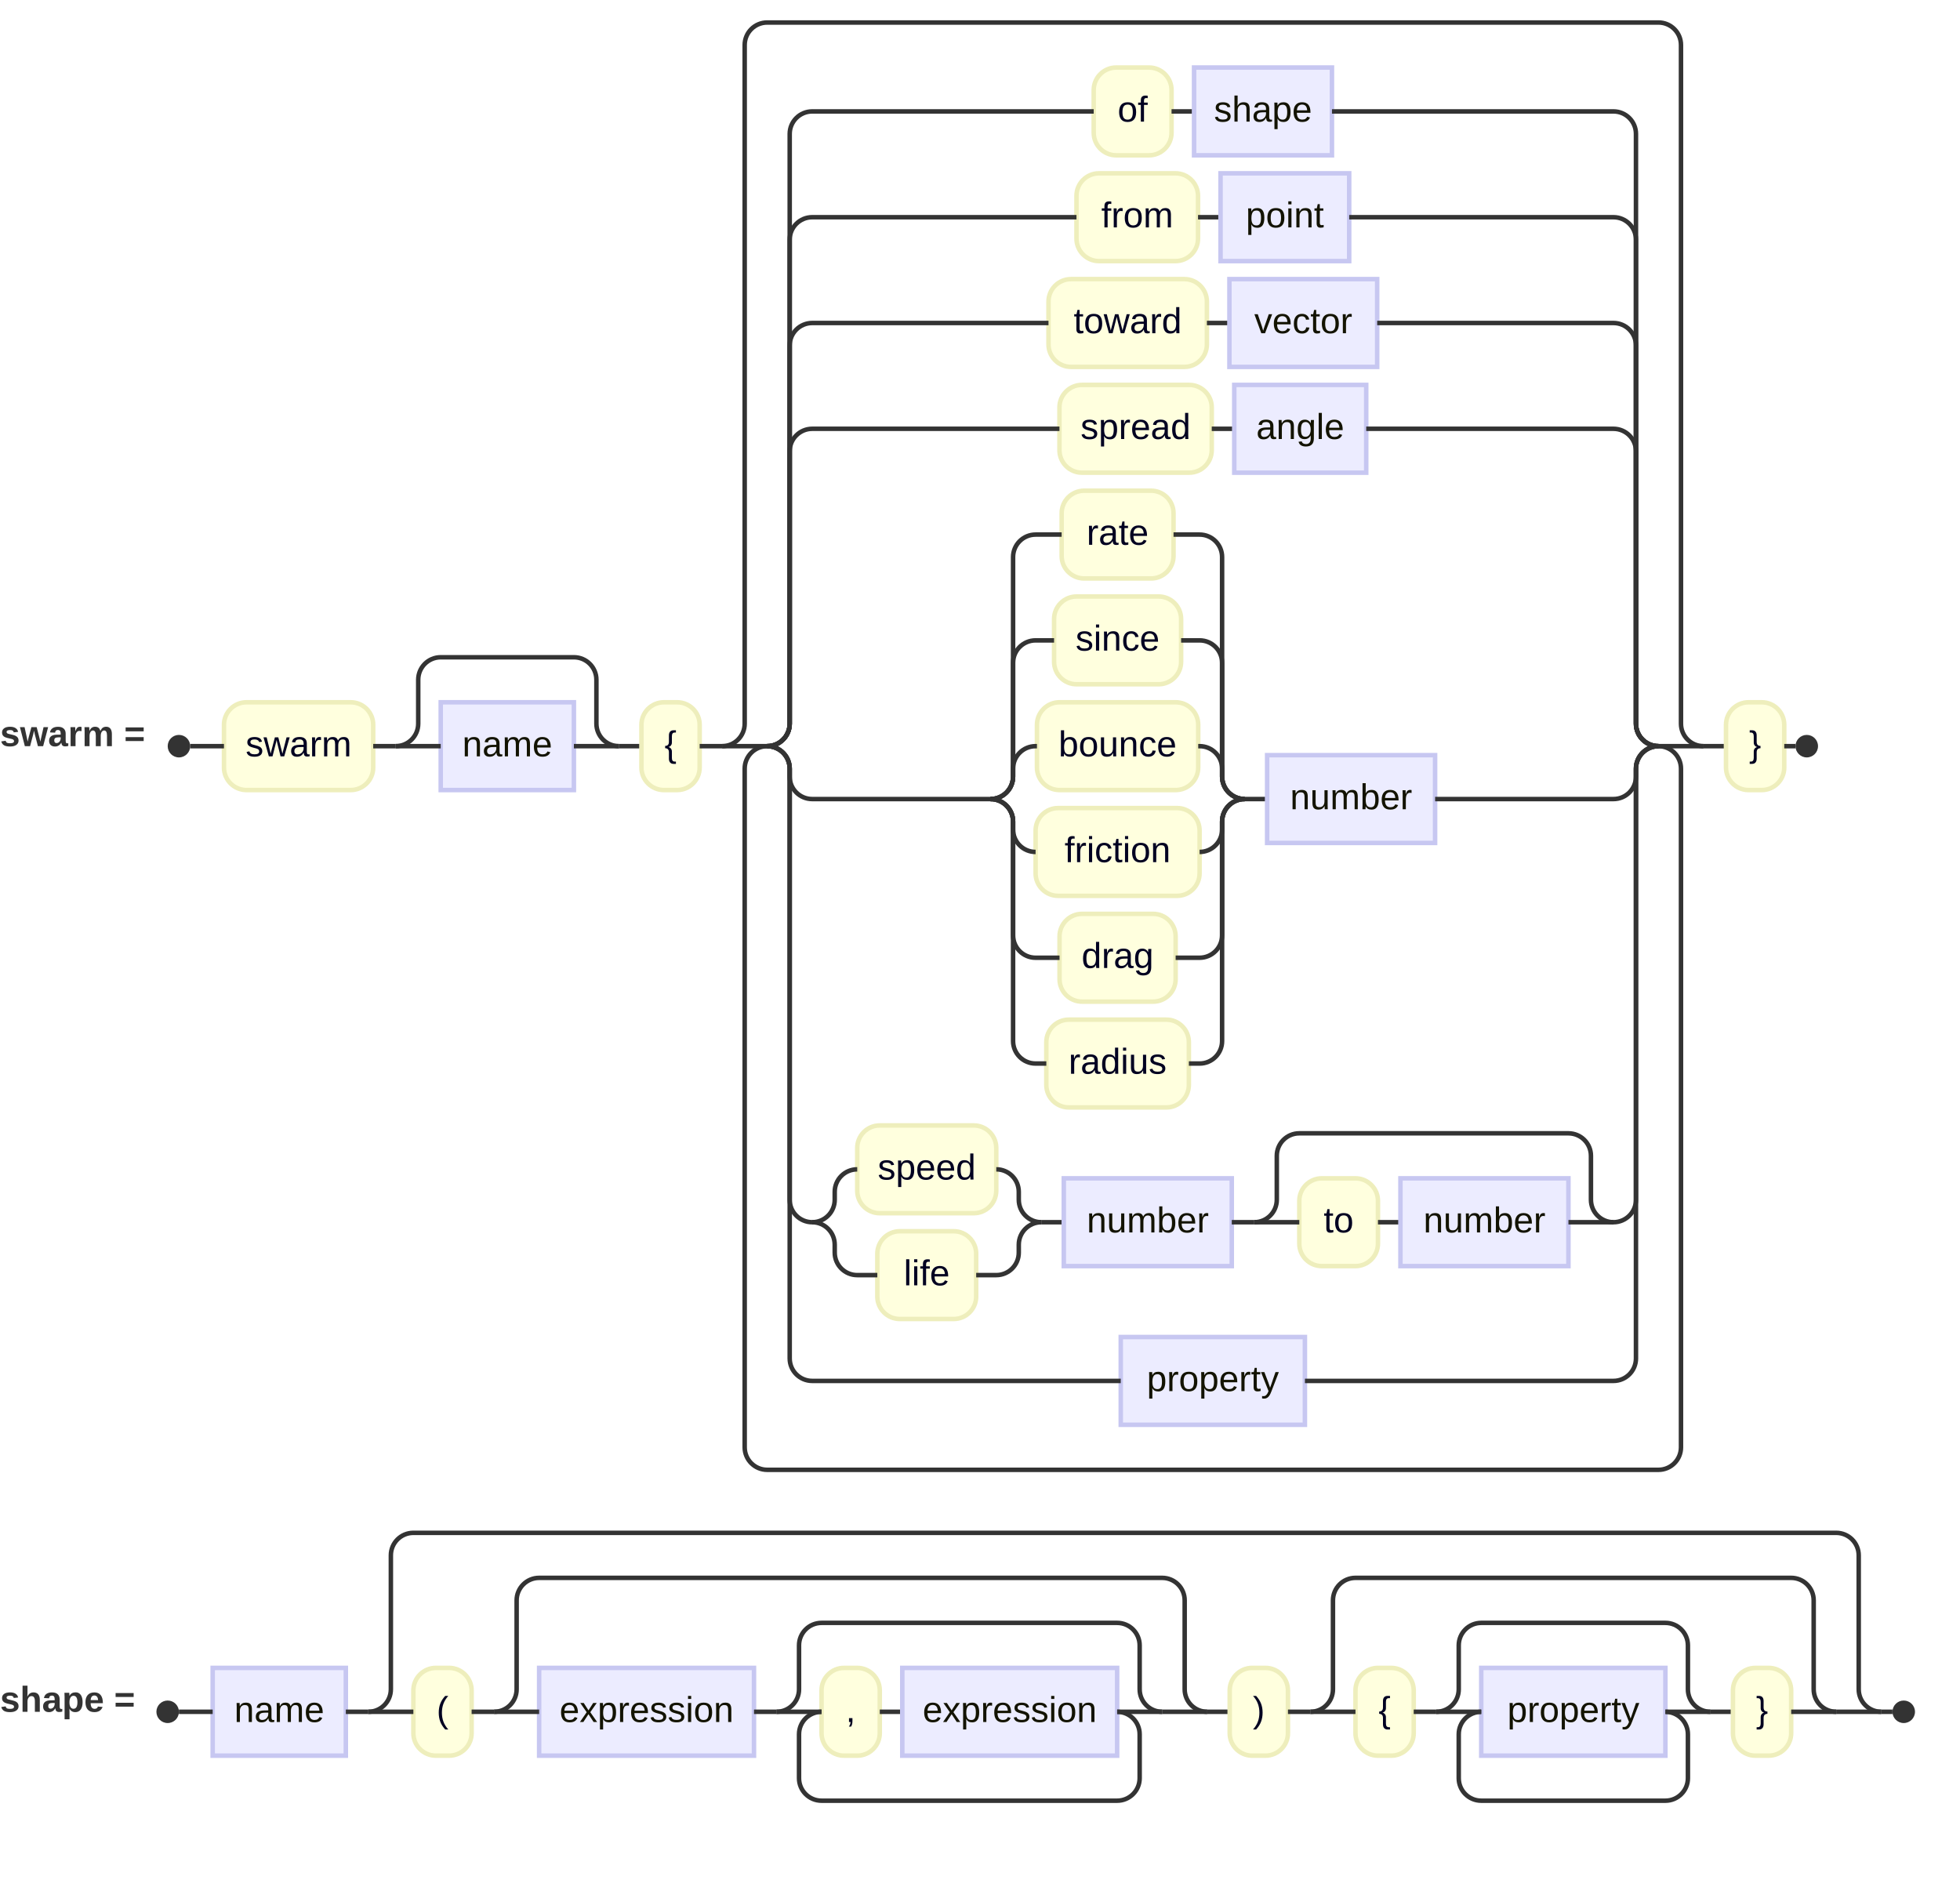
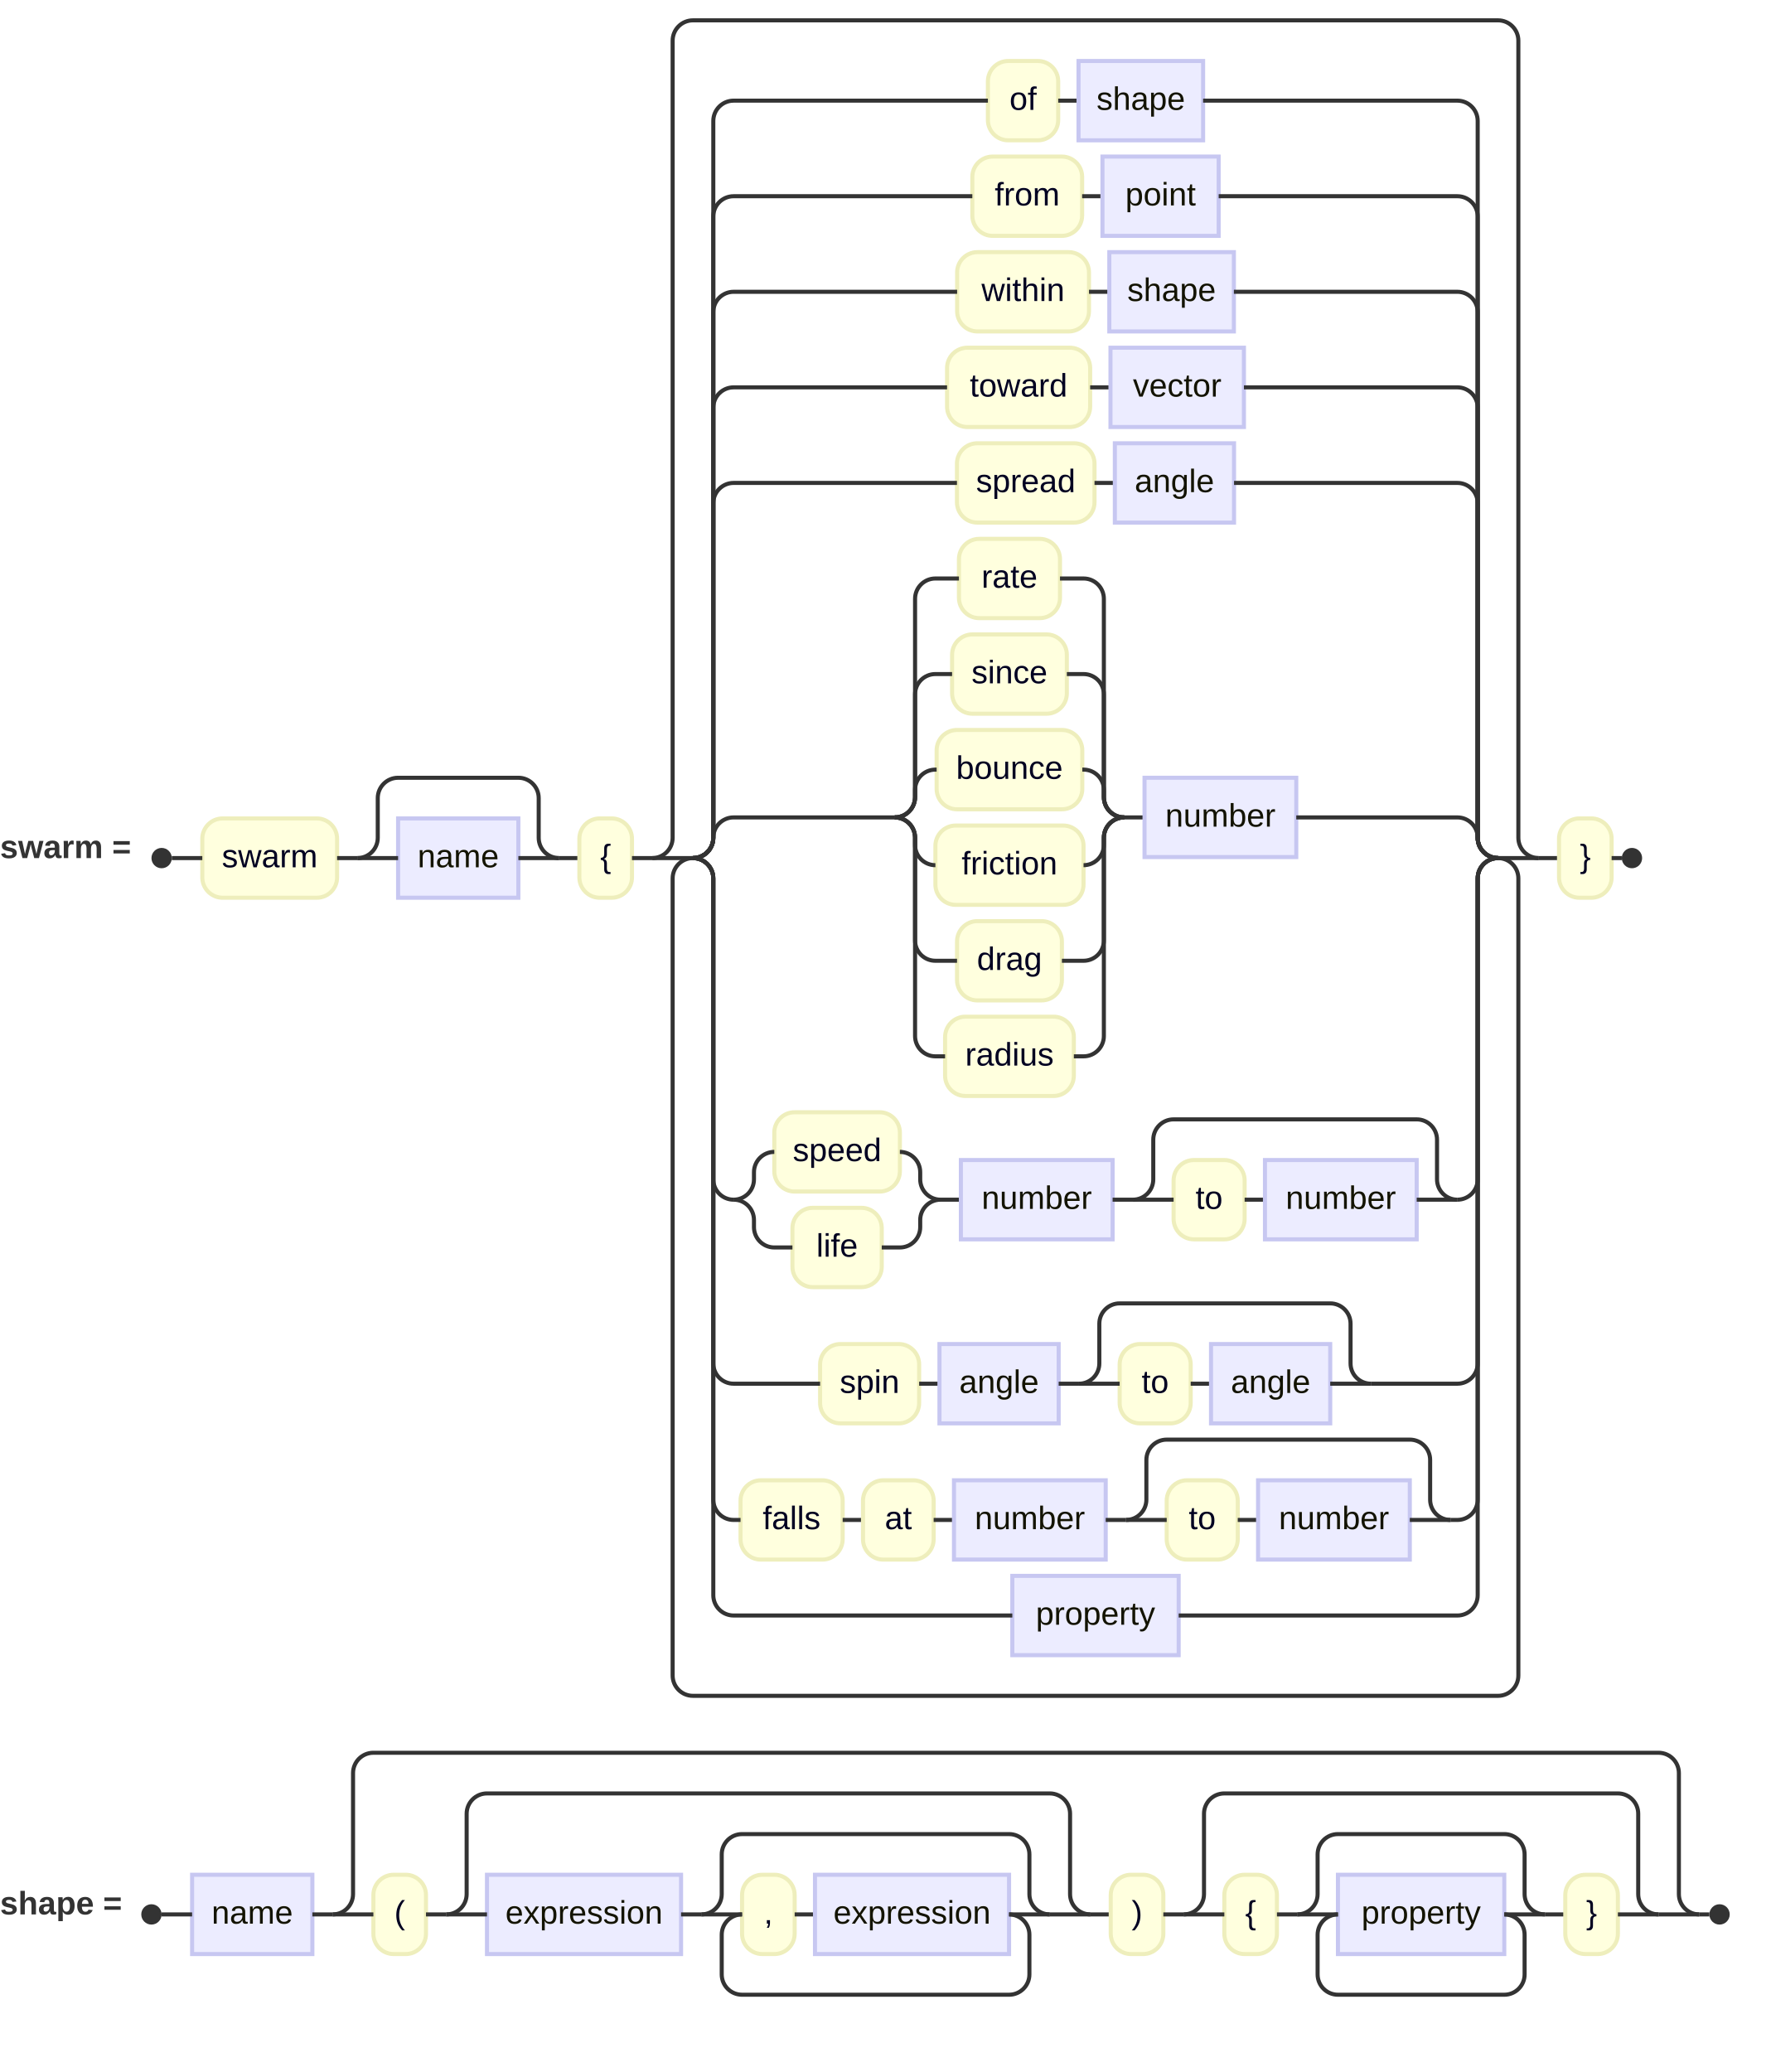
- <svg xmlns="http://www.w3.org/2000/svg" id="my-svg" width="100%" class="railroad-diagram" style="max-width: 870.734px; background-color: transparent;" viewBox="0 0 870.734 838" role="graphics-document document" aria-roledescription="railroadEbnf">
+ <svg xmlns="http://www.w3.org/2000/svg" id="my-svg" width="100%" class="railroad-diagram" style="max-width: 870.734px; background-color: transparent;" viewBox="0 0 870.734 1019" role="graphics-document document" aria-roledescription="railroadEbnf">
  <style>#my-svg{font-family:"trebuchet ms",verdana,arial,sans-serif;font-size:16px;fill:#333;}@keyframes edge-animation-frame{from{stroke-dashoffset:0;}}@keyframes dash{to{stroke-dashoffset:0;}}#my-svg .edge-animation-slow{stroke-dasharray:9,5!important;stroke-dashoffset:900;animation:dash 50s linear infinite;stroke-linecap:round;}#my-svg .edge-animation-fast{stroke-dasharray:9,5!important;stroke-dashoffset:900;animation:dash 20s linear infinite;stroke-linecap:round;}#my-svg .error-icon{fill:#552222;}#my-svg .error-text{fill:#552222;stroke:#552222;}#my-svg .edge-thickness-normal{stroke-width:1px;}#my-svg .edge-thickness-thick{stroke-width:3.5px;}#my-svg .edge-pattern-solid{stroke-dasharray:0;}#my-svg .edge-thickness-invisible{stroke-width:0;fill:none;}#my-svg .edge-pattern-dashed{stroke-dasharray:3;}#my-svg .edge-pattern-dotted{stroke-dasharray:2;}#my-svg .marker{fill:#333333;stroke:#333333;}#my-svg .marker.cross{stroke:#333333;}#my-svg svg{font-family:"trebuchet ms",verdana,arial,sans-serif;font-size:16px;}#my-svg p{margin:0;}#my-svg .railroad-diagram{font-family:"trebuchet ms",verdana,arial,sans-serif;font-size:16px;}#my-svg .railroad-terminal rect{fill:#ffffde;stroke:hsl(60, 60%, 83.529%);stroke-width:2px;}#my-svg .railroad-terminal text{fill:#000021;font-family:"trebuchet ms",verdana,arial,sans-serif;font-size:16px;text-anchor:middle;dominant-baseline:middle;}#my-svg .railroad-nonterminal rect{fill:#ECECFF;stroke:hsl(240, 60%, 86.275%);stroke-width:2px;}#my-svg .railroad-nonterminal text{fill:#131300;font-family:"trebuchet ms",verdana,arial,sans-serif;font-size:16px;text-anchor:middle;dominant-baseline:middle;}#my-svg .railroad-line{stroke:#333333;stroke-width:2px;fill:none;}#my-svg .railroad-start circle,#my-svg .railroad-end circle{fill:#333333;}#my-svg .railroad-comment ellipse{fill:rgba(232,232,232, 0.8);stroke:hsl(80, 60%, 86.275%);stroke-width:2px;}#my-svg .railroad-comment text{fill:rgb(6.333, 0, 19);font-style:italic;font-family:"trebuchet ms",verdana,arial,sans-serif;font-size:16px;text-anchor:middle;dominant-baseline:middle;}#my-svg .railroad-special rect{fill:hsl(80, 100%, 96.275%);stroke:hsl(80, 60%, 86.275%);stroke-width:2px;stroke-dasharray:5,3;}#my-svg .railroad-special text{fill:#131300;font-family:"trebuchet ms",verdana,arial,sans-serif;font-size:16px;text-anchor:middle;dominant-baseline:middle;}#my-svg .railroad-rule-name{font-weight:bold;fill:#333;font-family:"trebuchet ms",verdana,arial,sans-serif;font-size:16px;}#my-svg .node .neo-node{stroke:#9370DB;}#my-svg [data-look="neo"].node rect,#my-svg [data-look="neo"].cluster rect,#my-svg [data-look="neo"].node polygon{stroke:#9370DB;filter:drop-shadow(1px 2px 2px rgba(185, 185, 185, 1));}#my-svg [data-look="neo"].swimlane.cluster rect{filter:none;}#my-svg [data-look="neo"].node path{stroke:#9370DB;stroke-width:1px;}#my-svg [data-look="neo"].node .outer-path{filter:drop-shadow(1px 2px 2px rgba(185, 185, 185, 1));}#my-svg [data-look="neo"].node .neo-line path{stroke:#9370DB;filter:none;}#my-svg [data-look="neo"].node circle{stroke:#9370DB;filter:drop-shadow(1px 2px 2px rgba(185, 185, 185, 1));}#my-svg [data-look="neo"].node circle .state-start{fill:#000000;}#my-svg [data-look="neo"].icon-shape .icon{fill:#9370DB;filter:drop-shadow(1px 2px 2px rgba(185, 185, 185, 1));}#my-svg [data-look="neo"].icon-shape .icon-neo path{stroke:#9370DB;filter:drop-shadow(1px 2px 2px rgba(185, 185, 185, 1));}#my-svg :root{--mermaid-font-family:"trebuchet ms",verdana,arial,sans-serif;}</style>
  <g />
  <g class="railroad-rule" transform="translate(0, 10)">
    <g transform="translate(99.5, 0)">
      <g class="railroad-sequence">
-         <g class="railroad-terminal" transform="translate(0, 302)">
+         <g class="railroad-terminal" transform="translate(0, 392.5)">
          <rect x="0" y="0" width="66.297" height="39" rx="10" ry="10" />
          <text x="33.148" y="19.5">swarm</text>
        </g>
-         <path class="railroad-line" d="M 66.297 321.5 L 76.297 321.5" />
-         <g class="railroad-optional" transform="translate(76.29688, 282)">
+         <path class="railroad-line" d="M 66.297 412 L 76.297 412" />
+         <g class="railroad-optional" transform="translate(76.29688, 372.5)">
          <g class="railroad-nonterminal" transform="translate(20, 20)">
            <rect x="0" y="0" width="59.156" height="39" />
            <text x="29.578" y="19.5">name</text>
          </g>
          <path class="railroad-line" d="M 0 39.5 L 20 39.5" />
          <path class="railroad-line" d="M 79.156 39.5 L 99.156 39.5" />
          <path class="railroad-line" d="M 0 39.5 A 10 10 0 0 0 10 29.5 L 10 10 A 10 10 0 0 1 20 0 L 79.156 0 A 10 10 0 0 1 89.156 10 L 89.156 29.5 A 10 10 0 0 0 99.156 39.5" />
        </g>
-         <path class="railroad-line" d="M 175.453 321.5 L 185.453 321.5" />
-         <g class="railroad-terminal" transform="translate(185.4531, 302)">
+         <path class="railroad-line" d="M 175.453 412 L 185.453 412" />
+         <g class="railroad-terminal" transform="translate(185.4531, 392.5)">
          <rect x="0" y="0" width="25.875" height="39" rx="10" ry="10" />
          <text x="12.938" y="19.5">{</text>
        </g>
-         <path class="railroad-line" d="M 211.328 321.5 L 221.328 321.5" />
+         <path class="railroad-line" d="M 211.328 412 L 221.328 412" />
        <g class="railroad-repetition" transform="translate(221.3281, 0)">
          <g class="railroad-choice" transform="translate(20, 20)">
            <g class="railroad-sequence" transform="translate(145.0547, 0)">
              <g class="railroad-terminal" transform="translate(0, 0)">
                <rect x="0" y="0" width="34.578" height="39" rx="10" ry="10" />
                <text x="17.289" y="19.5">of</text>
              </g>
              <path class="railroad-line" d="M 34.578 19.5 L 44.578 19.5" />
              <g class="railroad-nonterminal" transform="translate(44.57812, 0)">
                <rect x="0" y="0" width="61.266" height="39" />
                <text x="30.633" y="19.5">shape</text>
              </g>
            </g>
-             <path class="railroad-line" d="M 0 301.5 A 10 10 0 0 0 10 291.5 L 10 29.5 A 10 10 0 0 1 20 19.5 L 145.055 19.5" />
-             <path class="railroad-line" d="M 250.898 19.5 L 375.953 19.5 A 10 10 0 0 1 385.953 29.5 L 385.953 291.5 A 10 10 0 0 0 395.953 301.5" />
+             <path class="railroad-line" d="M 0 392 A 10 10 0 0 0 10 382 L 10 29.5 A 10 10 0 0 1 20 19.5 L 145.055 19.5" />
+             <path class="railroad-line" d="M 250.898 19.5 L 375.953 19.5 A 10 10 0 0 1 385.953 29.5 L 385.953 382 A 10 10 0 0 0 395.953 392" />
            <g class="railroad-sequence" transform="translate(137.3984, 47)">
              <g class="railroad-terminal" transform="translate(0, 0)">
                <rect x="0" y="0" width="54" height="39" rx="10" ry="10" />
                <text x="27" y="19.5">from</text>
              </g>
              <path class="railroad-line" d="M 54 19.5 L 64 19.5" />
              <g class="railroad-nonterminal" transform="translate(64, 0)">
                <rect x="0" y="0" width="57.156" height="39" />
                <text x="28.578" y="19.5">point</text>
              </g>
            </g>
-             <path class="railroad-line" d="M 0 301.5 A 10 10 0 0 0 10 291.5 L 10 76.5 A 10 10 0 0 1 20 66.5 L 137.398 66.5" />
-             <path class="railroad-line" d="M 258.555 66.5 L 375.953 66.5 A 10 10 0 0 1 385.953 76.5 L 385.953 291.5 A 10 10 0 0 0 395.953 301.5" />
-             <g class="railroad-sequence" transform="translate(124.9688, 94)">
+             <path class="railroad-line" d="M 0 392 A 10 10 0 0 0 10 382 L 10 76.5 A 10 10 0 0 1 20 66.5 L 137.398 66.5" />
+             <path class="railroad-line" d="M 258.555 66.5 L 375.953 66.5 A 10 10 0 0 1 385.953 76.5 L 385.953 382 A 10 10 0 0 0 395.953 392" />
+             <g class="railroad-sequence" transform="translate(129.9141, 94)">
+               <g class="railroad-terminal" transform="translate(0, 0)">
+                 <rect x="0" y="0" width="64.859" height="39" rx="10" ry="10" />
+                 <text x="32.43" y="19.5">within</text>
+               </g>
+               <path class="railroad-line" d="M 64.859 19.5 L 74.859 19.5" />
+               <g class="railroad-nonterminal" transform="translate(74.85938, 0)">
+                 <rect x="0" y="0" width="61.266" height="39" />
+                 <text x="30.633" y="19.5">shape</text>
+               </g>
+             </g>
+             <path class="railroad-line" d="M 0 392 A 10 10 0 0 0 10 382 L 10 123.5 A 10 10 0 0 1 20 113.5 L 129.914 113.5" />
+             <path class="railroad-line" d="M 266.039 113.5 L 375.953 113.5 A 10 10 0 0 1 385.953 123.5 L 385.953 382 A 10 10 0 0 0 395.953 392" />
+             <g class="railroad-sequence" transform="translate(124.9688, 141)">
              <g class="railroad-terminal" transform="translate(0, 0)">
                <rect x="0" y="0" width="70.375" height="39" rx="10" ry="10" />
                <text x="35.188" y="19.5">toward</text>
              </g>
              <path class="railroad-line" d="M 70.375 19.5 L 80.375 19.5" />
              <g class="railroad-nonterminal" transform="translate(80.375, 0)">
                <rect x="0" y="0" width="65.641" height="39" />
                <text x="32.82" y="19.5">vector</text>
              </g>
            </g>
-             <path class="railroad-line" d="M 0 301.5 A 10 10 0 0 0 10 291.5 L 10 123.5 A 10 10 0 0 1 20 113.5 L 124.969 113.5" />
-             <path class="railroad-line" d="M 270.984 113.5 L 375.953 113.5 A 10 10 0 0 1 385.953 123.5 L 385.953 291.5 A 10 10 0 0 0 395.953 301.5" />
-             <g class="railroad-sequence" transform="translate(129.8359, 141)">
+             <path class="railroad-line" d="M 0 392 A 10 10 0 0 0 10 382 L 10 170.5 A 10 10 0 0 1 20 160.5 L 124.969 160.5" />
+             <path class="railroad-line" d="M 270.984 160.5 L 375.953 160.5 A 10 10 0 0 1 385.953 170.5 L 385.953 382 A 10 10 0 0 0 395.953 392" />
+             <g class="railroad-sequence" transform="translate(129.8359, 188)">
              <g class="railroad-terminal" transform="translate(0, 0)">
                <rect x="0" y="0" width="67.656" height="39" rx="10" ry="10" />
                <text x="33.828" y="19.5">spread</text>
              </g>
              <path class="railroad-line" d="M 67.656 19.5 L 77.656 19.5" />
              <g class="railroad-nonterminal" transform="translate(77.65625, 0)">
                <rect x="0" y="0" width="58.625" height="39" />
                <text x="29.312" y="19.5">angle</text>
              </g>
            </g>
-             <path class="railroad-line" d="M 0 301.5 A 10 10 0 0 0 10 291.5 L 10 170.5 A 10 10 0 0 1 20 160.5 L 129.836 160.5" />
-             <path class="railroad-line" d="M 266.117 160.5 L 375.953 160.5 A 10 10 0 0 1 385.953 170.5 L 385.953 291.5 A 10 10 0 0 0 395.953 301.5" />
-             <g class="railroad-sequence" transform="translate(99.23438, 188)">
+             <path class="railroad-line" d="M 0 392 A 10 10 0 0 0 10 382 L 10 217.5 A 10 10 0 0 1 20 207.5 L 129.836 207.5" />
+             <path class="railroad-line" d="M 266.117 207.5 L 375.953 207.5 A 10 10 0 0 1 385.953 217.5 L 385.953 382 A 10 10 0 0 0 395.953 392" />
+             <g class="railroad-sequence" transform="translate(99.23438, 235)">
              <g class="railroad-choice" transform="translate(0, 0)">
                <g class="railroad-terminal" transform="translate(31.57812, 0)">
                  <rect x="0" y="0" width="49.703" height="39" rx="10" ry="10" />
                  <text x="24.852" y="19.5">rate</text>
                </g>
                <path class="railroad-line" d="M 0 137 A 10 10 0 0 0 10 127 L 10 29.5 A 10 10 0 0 1 20 19.5 L 31.578 19.5" />
                <path class="railroad-line" d="M 81.281 19.5 L 92.859 19.5 A 10 10 0 0 1 102.859 29.5 L 102.859 127 A 10 10 0 0 0 112.859 137" />
                <g class="railroad-terminal" transform="translate(28.21094, 47)">
                  <rect x="0" y="0" width="56.438" height="39" rx="10" ry="10" />
                  <text x="28.219" y="19.5">since</text>
                </g>
                <path class="railroad-line" d="M 0 137 A 10 10 0 0 0 10 127 L 10 76.5 A 10 10 0 0 1 20 66.5 L 28.211 66.5" />
                <path class="railroad-line" d="M 84.648 66.5 L 92.859 66.5 A 10 10 0 0 1 102.859 76.5 L 102.859 127 A 10 10 0 0 0 112.859 137" />
                <g class="railroad-terminal" transform="translate(20.60938, 94)">
                  <rect x="0" y="0" width="71.641" height="39" rx="10" ry="10" />
                  <text x="35.82" y="19.5">bounce</text>
                </g>
                <path class="railroad-line" d="M 0 137 A 10 10 0 0 0 10 127 L 10 123.5 A 10 10 0 0 1 20 113.5 L 20.609 113.5" />
                <path class="railroad-line" d="M 92.25 113.5 L 92.859 113.5 A 10 10 0 0 1 102.859 123.5 L 102.859 127 A 10 10 0 0 0 112.859 137" />
                <g class="railroad-terminal" transform="translate(20, 141)">
                  <rect x="0" y="0" width="72.859" height="39" rx="10" ry="10" />
                  <text x="36.43" y="19.5">friction</text>
                </g>
                <path class="railroad-line" d="M 0 137 A 10 10 0 0 1 10 147 L 10 150.5 A 10 10 0 0 0 20 160.5 L 20 160.5" />
                <path class="railroad-line" d="M 92.859 160.5 L 92.859 160.5 A 10 10 0 0 0 102.859 150.5 L 102.859 147 A 10 10 0 0 1 112.859 137" />
                <g class="railroad-terminal" transform="translate(30.64062, 188)">
                  <rect x="0" y="0" width="51.578" height="39" rx="10" ry="10" />
                  <text x="25.789" y="19.5">drag</text>
                </g>
                <path class="railroad-line" d="M 0 137 A 10 10 0 0 1 10 147 L 10 197.5 A 10 10 0 0 0 20 207.5 L 30.641 207.5" />
                <path class="railroad-line" d="M 82.219 207.5 L 92.859 207.5 A 10 10 0 0 0 102.859 197.5 L 102.859 147 A 10 10 0 0 1 112.859 137" />
                <g class="railroad-terminal" transform="translate(24.76562, 235)">
                  <rect x="0" y="0" width="63.328" height="39" rx="10" ry="10" />
                  <text x="31.664" y="19.5">radius</text>
                </g>
                <path class="railroad-line" d="M 0 137 A 10 10 0 0 1 10 147 L 10 244.5 A 10 10 0 0 0 20 254.5 L 24.766 254.5" />
                <path class="railroad-line" d="M 88.094 254.5 L 92.859 254.5 A 10 10 0 0 0 102.859 244.5 L 102.859 147 A 10 10 0 0 1 112.859 137" />
              </g>
              <path class="railroad-line" d="M 112.859 137 L 122.859 137" />
              <g class="railroad-nonterminal" transform="translate(122.8594, 117.5)">
                <rect x="0" y="0" width="74.625" height="39" />
                <text x="37.312" y="19.5">number</text>
              </g>
            </g>
-             <path class="railroad-line" d="M 0 301.5 A 10 10 0 0 1 10 311.5 L 10 315 A 10 10 0 0 0 20 325 L 99.234 325" />
-             <path class="railroad-line" d="M 296.719 325 L 375.953 325 A 10 10 0 0 0 385.953 315 L 385.953 311.5 A 10 10 0 0 1 395.953 301.5" />
-             <g class="railroad-sequence" transform="translate(20, 470)">
+             <path class="railroad-line" d="M 0 392 A 10 10 0 0 0 10 382 L 10 382 A 10 10 0 0 1 20 372 L 99.234 372" />
+             <path class="railroad-line" d="M 296.719 372 L 375.953 372 A 10 10 0 0 1 385.953 382 L 385.953 382 A 10 10 0 0 0 395.953 392" />
+             <g class="railroad-sequence" transform="translate(20, 517)">
              <g class="railroad-choice" transform="translate(0, 0)">
                <g class="railroad-terminal" transform="translate(20, 0)">
                  <rect x="0" y="0" width="61.766" height="39" rx="10" ry="10" />
                  <text x="30.883" y="19.5">speed</text>
                </g>
                <path class="railroad-line" d="M 0 43 A 10 10 0 0 0 10 33 L 10 29.5 A 10 10 0 0 1 20 19.5 L 20 19.5" />
                <path class="railroad-line" d="M 81.766 19.5 L 81.766 19.5 A 10 10 0 0 1 91.766 29.5 L 91.766 33 A 10 10 0 0 0 101.766 43" />
                <g class="railroad-terminal" transform="translate(28.92188, 47)">
                  <rect x="0" y="0" width="43.922" height="39" rx="10" ry="10" />
                  <text x="21.961" y="19.5">life</text>
                </g>
                <path class="railroad-line" d="M 0 43 A 10 10 0 0 1 10 53 L 10 56.5 A 10 10 0 0 0 20 66.5 L 28.922 66.5" />
                <path class="railroad-line" d="M 72.844 66.5 L 81.766 66.5 A 10 10 0 0 0 91.766 56.5 L 91.766 53 A 10 10 0 0 1 101.766 43" />
              </g>
              <path class="railroad-line" d="M 101.766 43 L 111.766 43" />
              <g class="railroad-nonterminal" transform="translate(111.7656, 23.5)">
                <rect x="0" y="0" width="74.625" height="39" />
                <text x="37.312" y="19.5">number</text>
              </g>
              <path class="railroad-line" d="M 186.391 43 L 196.391 43" />
              <g class="railroad-optional" transform="translate(196.3906, 3.5)">
                <g class="railroad-sequence" transform="translate(20, 20)">
                  <g class="railroad-terminal" transform="translate(0, 0)">
                    <rect x="0" y="0" width="34.938" height="39" rx="10" ry="10" />
                    <text x="17.469" y="19.5">to</text>
                  </g>
                  <path class="railroad-line" d="M 34.938 19.5 L 44.938 19.5" />
                  <g class="railroad-nonterminal" transform="translate(44.9375, 0)">
                    <rect x="0" y="0" width="74.625" height="39" />
                    <text x="37.312" y="19.5">number</text>
                  </g>
                </g>
                <path class="railroad-line" d="M 0 39.5 L 20 39.5" />
                <path class="railroad-line" d="M 139.562 39.5 L 159.562 39.5" />
                <path class="railroad-line" d="M 0 39.5 A 10 10 0 0 0 10 29.5 L 10 10 A 10 10 0 0 1 20 0 L 139.562 0 A 10 10 0 0 1 149.562 10 L 149.562 29.5 A 10 10 0 0 0 159.562 39.5" />
              </g>
            </g>
-             <path class="railroad-line" d="M 0 301.5 A 10 10 0 0 1 10 311.5 L 10 503 A 10 10 0 0 0 20 513 L 20 513" />
-             <path class="railroad-line" d="M 375.953 513 L 375.953 513 A 10 10 0 0 0 385.953 503 L 385.953 311.5 A 10 10 0 0 1 395.953 301.5" />
-             <g class="railroad-nonterminal" transform="translate(157.0703, 564)">
+             <path class="railroad-line" d="M 0 392 A 10 10 0 0 1 10 402 L 10 550 A 10 10 0 0 0 20 560 L 20 560" />
+             <path class="railroad-line" d="M 375.953 560 L 375.953 560 A 10 10 0 0 0 385.953 550 L 385.953 402 A 10 10 0 0 1 395.953 392" />
+             <g class="railroad-sequence" transform="translate(62.53125, 611)">
+               <g class="railroad-terminal" transform="translate(0, 20)">
+                 <rect x="0" y="0" width="48.703" height="39" rx="10" ry="10" />
+                 <text x="24.352" y="19.5">spin</text>
+               </g>
+               <path class="railroad-line" d="M 48.703 39.5 L 58.703 39.5" />
+               <g class="railroad-nonterminal" transform="translate(58.70312, 20)">
+                 <rect x="0" y="0" width="58.625" height="39" />
+                 <text x="29.312" y="19.5">angle</text>
+               </g>
+               <path class="railroad-line" d="M 117.328 39.5 L 127.328 39.5" />
+               <g class="railroad-optional" transform="translate(127.3281, 0)">
+                 <g class="railroad-sequence" transform="translate(20, 20)">
+                   <g class="railroad-terminal" transform="translate(0, 0)">
+                     <rect x="0" y="0" width="34.938" height="39" rx="10" ry="10" />
+                     <text x="17.469" y="19.5">to</text>
+                   </g>
+                   <path class="railroad-line" d="M 34.938 19.5 L 44.938 19.5" />
+                   <g class="railroad-nonterminal" transform="translate(44.9375, 0)">
+                     <rect x="0" y="0" width="58.625" height="39" />
+                     <text x="29.312" y="19.5">angle</text>
+                   </g>
+                 </g>
+                 <path class="railroad-line" d="M 0 39.5 L 20 39.5" />
+                 <path class="railroad-line" d="M 123.562 39.5 L 143.562 39.5" />
+                 <path class="railroad-line" d="M 0 39.5 A 10 10 0 0 0 10 29.5 L 10 10 A 10 10 0 0 1 20 0 L 123.562 0 A 10 10 0 0 1 133.562 10 L 133.562 29.5 A 10 10 0 0 0 143.562 39.5" />
+               </g>
+             </g>
+             <path class="railroad-line" d="M 0 392 A 10 10 0 0 1 10 402 L 10 640.5 A 10 10 0 0 0 20 650.5 L 62.531 650.5" />
+             <path class="railroad-line" d="M 333.422 650.5 L 375.953 650.5 A 10 10 0 0 0 385.953 640.5 L 385.953 402 A 10 10 0 0 1 395.953 392" />
+             <g class="railroad-sequence" transform="translate(23.39062, 678)">
+               <g class="railroad-terminal" transform="translate(0, 20)">
+                 <rect x="0" y="0" width="50.234" height="39" rx="10" ry="10" />
+                 <text x="25.117" y="19.5">falls</text>
+               </g>
+               <path class="railroad-line" d="M 50.234 39.5 L 60.234 39.5" />
+               <g class="railroad-terminal" transform="translate(60.23438, 20)">
+                 <rect x="0" y="0" width="34.75" height="39" rx="10" ry="10" />
+                 <text x="17.375" y="19.5">at</text>
+               </g>
+               <path class="railroad-line" d="M 94.984 39.5 L 104.984 39.5" />
+               <g class="railroad-nonterminal" transform="translate(104.9844, 20)">
+                 <rect x="0" y="0" width="74.625" height="39" />
+                 <text x="37.312" y="19.5">number</text>
+               </g>
+               <path class="railroad-line" d="M 179.609 39.5 L 189.609 39.5" />
+               <g class="railroad-optional" transform="translate(189.6094, 0)">
+                 <g class="railroad-sequence" transform="translate(20, 20)">
+                   <g class="railroad-terminal" transform="translate(0, 0)">
+                     <rect x="0" y="0" width="34.938" height="39" rx="10" ry="10" />
+                     <text x="17.469" y="19.5">to</text>
+                   </g>
+                   <path class="railroad-line" d="M 34.938 19.5 L 44.938 19.5" />
+                   <g class="railroad-nonterminal" transform="translate(44.9375, 0)">
+                     <rect x="0" y="0" width="74.625" height="39" />
+                     <text x="37.312" y="19.5">number</text>
+                   </g>
+                 </g>
+                 <path class="railroad-line" d="M 0 39.5 L 20 39.5" />
+                 <path class="railroad-line" d="M 139.562 39.5 L 159.562 39.5" />
+                 <path class="railroad-line" d="M 0 39.5 A 10 10 0 0 0 10 29.5 L 10 10 A 10 10 0 0 1 20 0 L 139.562 0 A 10 10 0 0 1 149.562 10 L 149.562 29.5 A 10 10 0 0 0 159.562 39.5" />
+               </g>
+             </g>
+             <path class="railroad-line" d="M 0 392 A 10 10 0 0 1 10 402 L 10 707.5 A 10 10 0 0 0 20 717.5 L 23.391 717.5" />
+             <path class="railroad-line" d="M 372.562 717.5 L 375.953 717.5 A 10 10 0 0 0 385.953 707.5 L 385.953 402 A 10 10 0 0 1 395.953 392" />
+             <g class="railroad-nonterminal" transform="translate(157.0703, 745)">
              <rect x="0" y="0" width="81.812" height="39" />
              <text x="40.906" y="19.5">property</text>
            </g>
-             <path class="railroad-line" d="M 0 301.5 A 10 10 0 0 1 10 311.5 L 10 573.5 A 10 10 0 0 0 20 583.5 L 157.07 583.5" />
-             <path class="railroad-line" d="M 238.883 583.5 L 375.953 583.5 A 10 10 0 0 0 385.953 573.5 L 385.953 311.5 A 10 10 0 0 1 395.953 301.5" />
+             <path class="railroad-line" d="M 0 392 A 10 10 0 0 1 10 402 L 10 754.5 A 10 10 0 0 0 20 764.5 L 157.07 764.5" />
+             <path class="railroad-line" d="M 238.883 764.5 L 375.953 764.5 A 10 10 0 0 0 385.953 754.5 L 385.953 402 A 10 10 0 0 1 395.953 392" />
          </g>
-           <path class="railroad-line" d="M 0 321.5 L 20 321.5" />
-           <path class="railroad-line" d="M 415.953 321.5 L 435.953 321.5" />
-           <path class="railroad-line" d="M 415.953 321.5 A 10 10 0 0 1 425.953 331.5 L 425.953 633 A 10 10 0 0 1 415.953 643 L 20 643 A 10 10 0 0 1 10 633 L 10 331.5 A 10 10 0 0 1 20 321.5" />
-           <path class="railroad-line" d="M 0 321.5 A 10 10 0 0 0 10 311.5 L 10 10 A 10 10 0 0 1 20 0 L 415.953 0 A 10 10 0 0 1 425.953 10 L 425.953 311.5 A 10 10 0 0 0 435.953 321.5" />
-         </g>
-         <path class="railroad-line" d="M 657.281 321.5 L 667.281 321.5" />
-         <g class="railroad-terminal" transform="translate(667.2812, 302)">
+           <path class="railroad-line" d="M 0 412 L 20 412" />
+           <path class="railroad-line" d="M 415.953 412 L 435.953 412" />
+           <path class="railroad-line" d="M 415.953 412 A 10 10 0 0 1 425.953 422 L 425.953 814 A 10 10 0 0 1 415.953 824 L 20 824 A 10 10 0 0 1 10 814 L 10 422 A 10 10 0 0 1 20 412" />
+           <path class="railroad-line" d="M 0 412 A 10 10 0 0 0 10 402 L 10 10 A 10 10 0 0 1 20 0 L 415.953 0 A 10 10 0 0 1 425.953 10 L 425.953 402 A 10 10 0 0 0 435.953 412" />
+         </g>
+         <path class="railroad-line" d="M 657.281 412 L 667.281 412" />
+         <g class="railroad-terminal" transform="translate(667.2812, 392.5)">
          <rect x="0" y="0" width="25.875" height="39" rx="10" ry="10" />
          <text x="12.938" y="19.5">}</text>
        </g>
      </g>
    </g>
    <g class="railroad-rule-name-group">
-       <text class="railroad-rule-name" x="0" y="321.5">swarm =</text>
+       <text class="railroad-rule-name" x="0" y="412">swarm =</text>
    </g>
    <g class="railroad-start">
-       <circle cx="79.5" cy="321.5" r="5" />
+       <circle cx="79.5" cy="412" r="5" />
    </g>
    <g class="railroad-end">
-       <circle cx="802.656" cy="321.5" r="5" />
-     </g>
-     <path class="railroad-line" d="M 84.5 321.5 L 99.5 321.5" />
-     <path class="railroad-line" d="M 792.656 321.5 L 797.656 321.5" />
+       <circle cx="802.656" cy="412" r="5" />
+     </g>
+     <path class="railroad-line" d="M 84.5 412 L 99.5 412" />
+     <path class="railroad-line" d="M 792.656 412 L 797.656 412" />
  </g>
-   <g class="railroad-rule" transform="translate(0, 681)">
+   <g class="railroad-rule" transform="translate(0, 862)">
    <g transform="translate(94.48438, 0)">
      <g class="railroad-sequence">
        <g class="railroad-nonterminal" transform="translate(0, 60)">
          <rect x="0" y="0" width="59.156" height="39" />
          <text x="29.578" y="19.5">name</text>
        </g>
        <path class="railroad-line" d="M 59.156 79.5 L 69.156 79.5" />
        <g class="railroad-optional" transform="translate(69.15625, 0)">
          <g class="railroad-sequence" transform="translate(20, 20)">
            <g class="railroad-terminal" transform="translate(0, 40)">
              <rect x="0" y="0" width="25.875" height="39" rx="10" ry="10" />
              <text x="12.938" y="19.5">(</text>
            </g>
            <path class="railroad-line" d="M 25.875 59.5 L 35.875 59.5" />
            <g class="railroad-optional" transform="translate(35.875, 0)">
              <g class="railroad-sequence" transform="translate(20, 20)">
                <g class="railroad-nonterminal" transform="translate(0, 20)">
                  <rect x="0" y="0" width="95.453" height="39" />
                  <text x="47.727" y="19.5">expression</text>
                </g>
                <path class="railroad-line" d="M 95.453 39.5 L 105.453 39.5" />
                <g class="railroad-repetition" transform="translate(105.4531, 0)">
                  <g class="railroad-sequence" transform="translate(20, 20)">
                    <g class="railroad-terminal" transform="translate(0, 0)">
                      <rect x="0" y="0" width="25.875" height="39" rx="10" ry="10" />
                      <text x="12.938" y="19.5">,</text>
                    </g>
                    <path class="railroad-line" d="M 25.875 19.5 L 35.875 19.5" />
                    <g class="railroad-nonterminal" transform="translate(35.875, 0)">
                      <rect x="0" y="0" width="95.453" height="39" />
                      <text x="47.727" y="19.5">expression</text>
                    </g>
                  </g>
                  <path class="railroad-line" d="M 0 39.5 L 20 39.5" />
                  <path class="railroad-line" d="M 151.328 39.5 L 171.328 39.5" />
                  <path class="railroad-line" d="M 151.328 39.5 A 10 10 0 0 1 161.328 49.5 L 161.328 69 A 10 10 0 0 1 151.328 79 L 20 79 A 10 10 0 0 1 10 69 L 10 49.5 A 10 10 0 0 1 20 39.5" />
                  <path class="railroad-line" d="M 0 39.5 A 10 10 0 0 0 10 29.5 L 10 10 A 10 10 0 0 1 20 0 L 151.328 0 A 10 10 0 0 1 161.328 10 L 161.328 29.5 A 10 10 0 0 0 171.328 39.5" />
                </g>
              </g>
              <path class="railroad-line" d="M 0 59.5 L 20 59.5" />
              <path class="railroad-line" d="M 296.781 59.5 L 316.781 59.5" />
              <path class="railroad-line" d="M 0 59.5 A 10 10 0 0 0 10 49.5 L 10 10 A 10 10 0 0 1 20 0 L 296.781 0 A 10 10 0 0 1 306.781 10 L 306.781 49.5 A 10 10 0 0 0 316.781 59.5" />
            </g>
            <path class="railroad-line" d="M 352.656 59.5 L 362.656 59.5" />
            <g class="railroad-terminal" transform="translate(362.6562, 40)">
              <rect x="0" y="0" width="25.875" height="39" rx="10" ry="10" />
              <text x="12.938" y="19.5">)</text>
            </g>
            <path class="railroad-line" d="M 388.531 59.5 L 398.531 59.5" />
            <g class="railroad-optional" transform="translate(398.5312, 0)">
              <g class="railroad-sequence" transform="translate(20, 20)">
                <g class="railroad-terminal" transform="translate(0, 20)">
                  <rect x="0" y="0" width="25.875" height="39" rx="10" ry="10" />
                  <text x="12.938" y="19.5">{</text>
                </g>
                <path class="railroad-line" d="M 25.875 39.5 L 35.875 39.5" />
                <g class="railroad-repetition" transform="translate(35.875, 0)">
                  <g class="railroad-nonterminal" transform="translate(20, 20)">
                    <rect x="0" y="0" width="81.812" height="39" />
                    <text x="40.906" y="19.5">property</text>
                  </g>
                  <path class="railroad-line" d="M 0 39.5 L 20 39.5" />
                  <path class="railroad-line" d="M 101.812 39.5 L 121.812 39.5" />
                  <path class="railroad-line" d="M 101.812 39.5 A 10 10 0 0 1 111.812 49.5 L 111.812 69 A 10 10 0 0 1 101.812 79 L 20 79 A 10 10 0 0 1 10 69 L 10 49.5 A 10 10 0 0 1 20 39.5" />
                  <path class="railroad-line" d="M 0 39.5 A 10 10 0 0 0 10 29.5 L 10 10 A 10 10 0 0 1 20 0 L 101.812 0 A 10 10 0 0 1 111.812 10 L 111.812 29.5 A 10 10 0 0 0 121.812 39.5" />
                </g>
                <path class="railroad-line" d="M 157.688 39.5 L 167.688 39.5" />
                <g class="railroad-terminal" transform="translate(167.6875, 20)">
                  <rect x="0" y="0" width="25.875" height="39" rx="10" ry="10" />
                  <text x="12.938" y="19.5">}</text>
                </g>
              </g>
              <path class="railroad-line" d="M 0 59.5 L 20 59.5" />
              <path class="railroad-line" d="M 213.562 59.5 L 233.562 59.5" />
              <path class="railroad-line" d="M 0 59.5 A 10 10 0 0 0 10 49.5 L 10 10 A 10 10 0 0 1 20 0 L 213.562 0 A 10 10 0 0 1 223.562 10 L 223.562 49.5 A 10 10 0 0 0 233.562 59.5" />
            </g>
          </g>
          <path class="railroad-line" d="M 0 79.5 L 20 79.5" />
          <path class="railroad-line" d="M 652.094 79.5 L 672.094 79.5" />
          <path class="railroad-line" d="M 0 79.5 A 10 10 0 0 0 10 69.5 L 10 10 A 10 10 0 0 1 20 0 L 652.094 0 A 10 10 0 0 1 662.094 10 L 662.094 69.5 A 10 10 0 0 0 672.094 79.5" />
        </g>
      </g>
    </g>
    <g class="railroad-rule-name-group">
      <text class="railroad-rule-name" x="0" y="79.5">shape =</text>
    </g>
    <g class="railroad-start">
      <circle cx="74.484" cy="79.5" r="5" />
    </g>
    <g class="railroad-end">
      <circle cx="845.734" cy="79.5" r="5" />
    </g>
    <path class="railroad-line" d="M 79.484 79.5 L 94.484 79.5" />
    <path class="railroad-line" d="M 835.734 79.5 L 840.734 79.5" />
  </g>
</svg>
